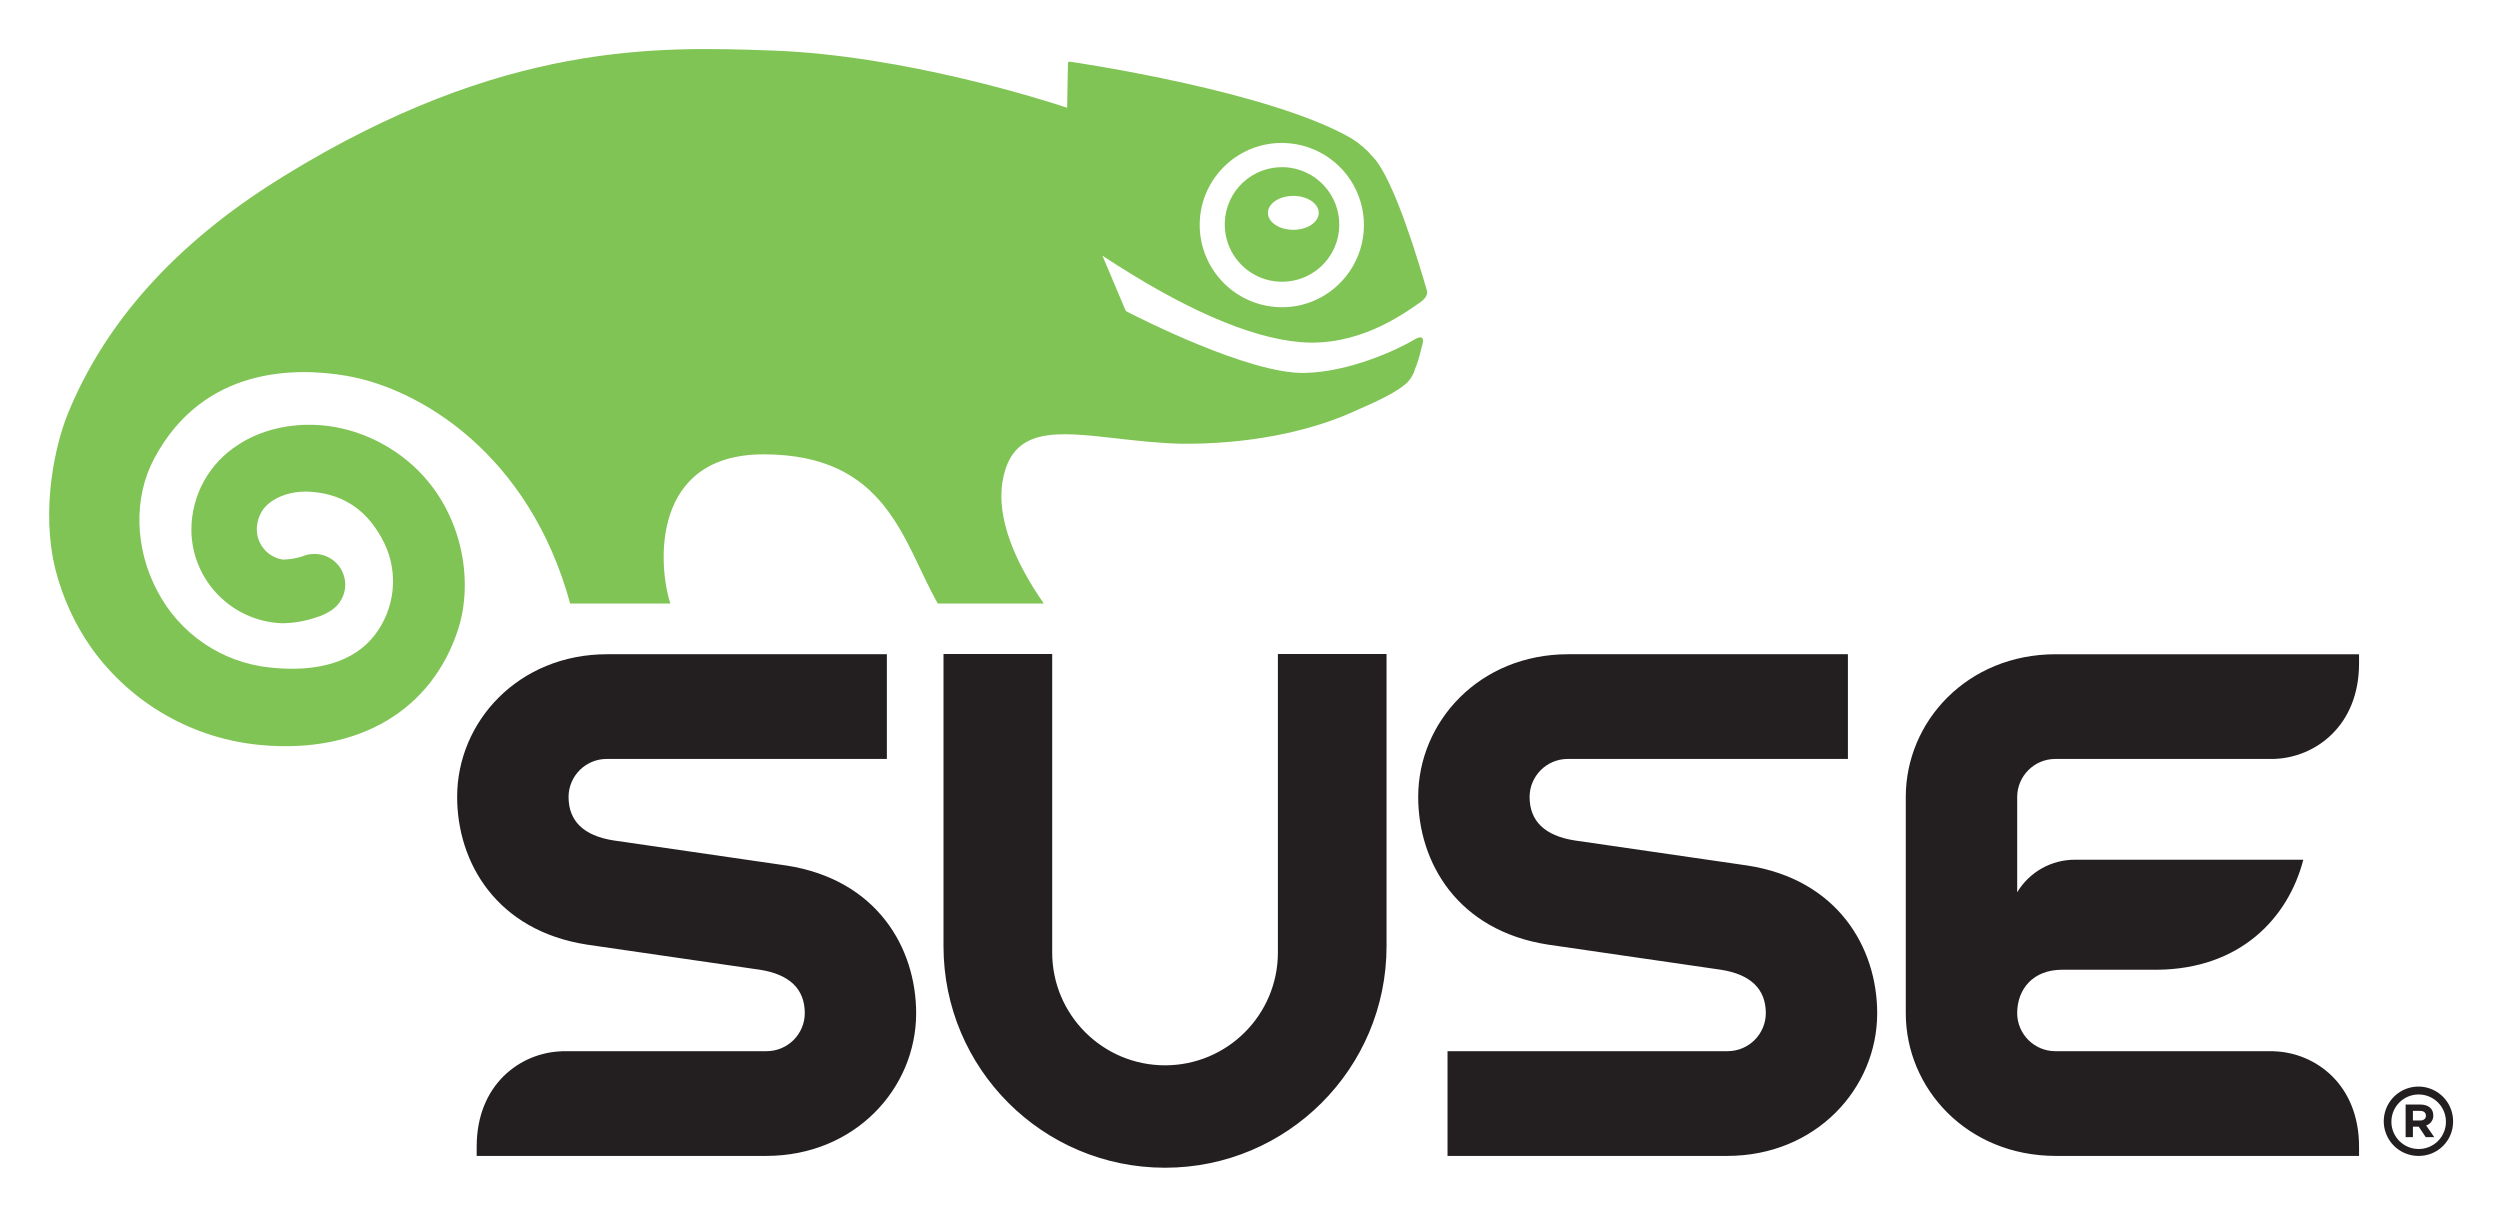
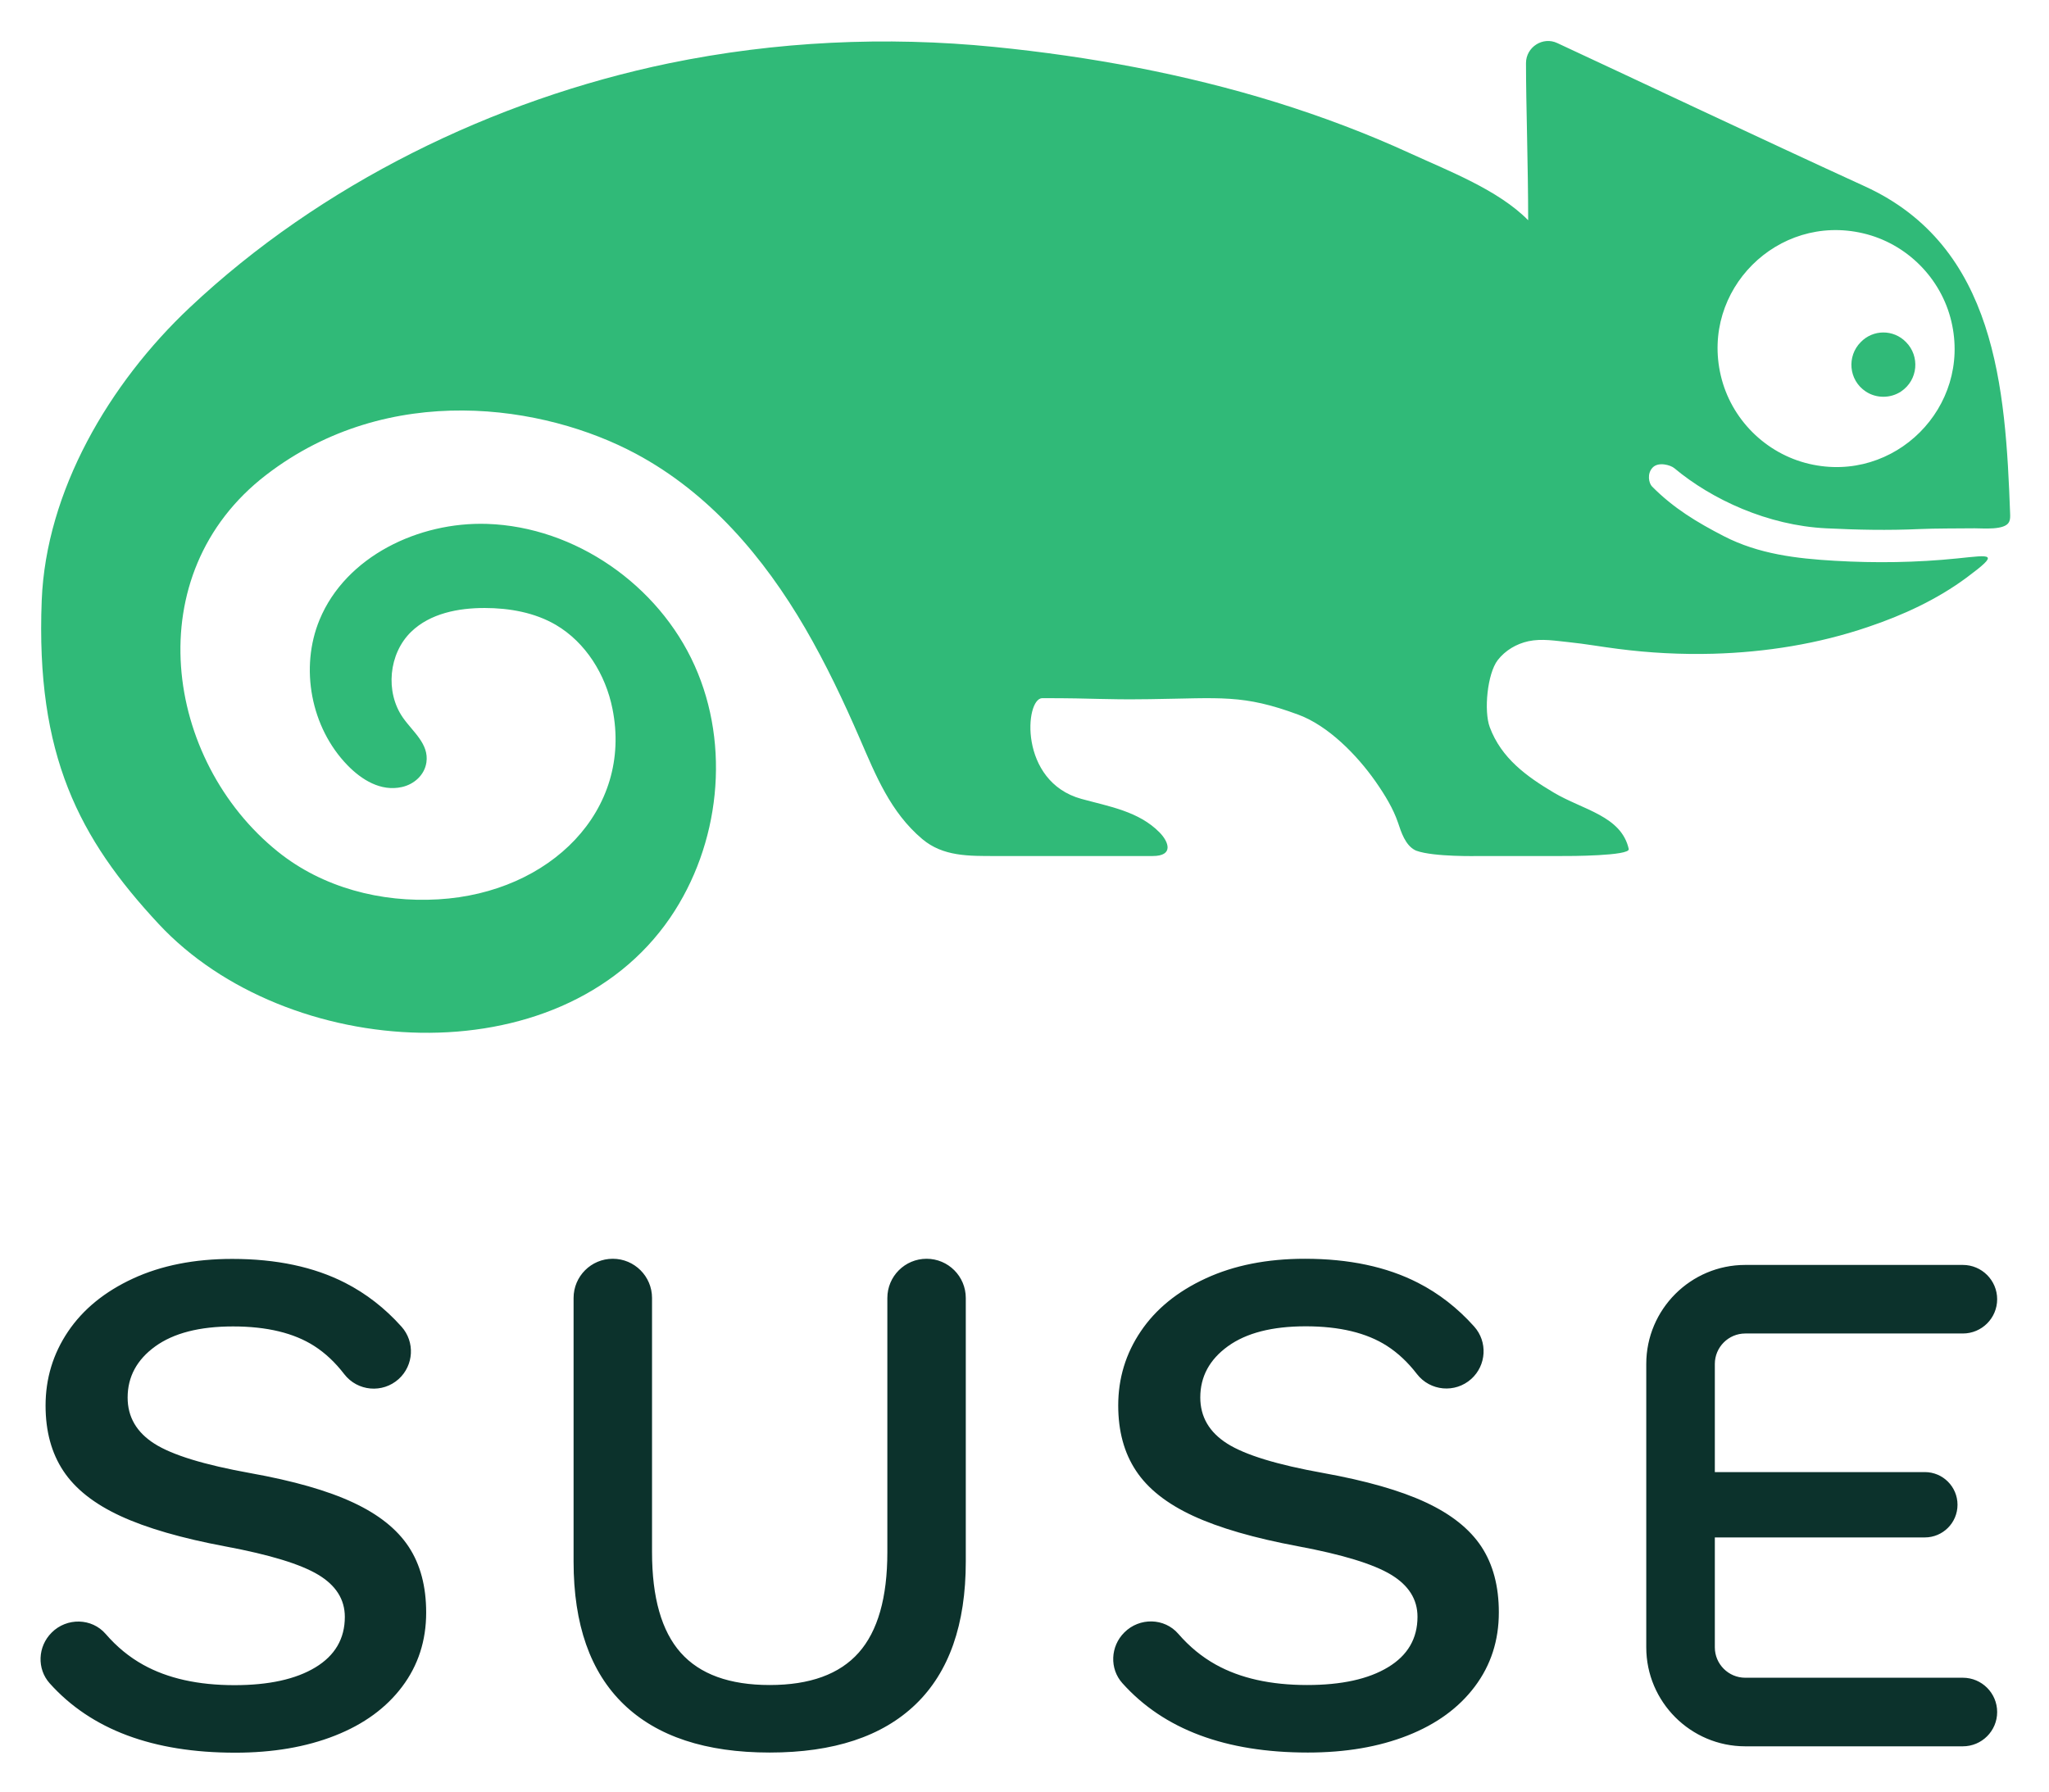
- <svg xmlns="http://www.w3.org/2000/svg" role="img" viewBox="-2.24 24.51 402.74 195.74">
-   <defs>
-     <style>.cls-2{fill:#80c455}</style>
-   </defs>
-   <path fill="#231f20" d="M300.168 187.746c0 12.108-9.87 22.977-24.167 22.977h-45.05V193.85h45.144a6.155 6.155 0 0 0 6.132-6.104c0-3.9-2.429-6.262-7.232-7.013-.257-.044-27.594-4.011-27.85-4.048-14.564-2.248-20.92-13.212-20.92-23.806 0-12.11 9.868-22.975 24.17-22.975h45.056v16.868H250.3a6.15 6.15 0 0 0-6.13 6.107c0 3.899 2.437 6.256 7.227 7.017.261.041 27.6 4.006 27.853 4.044 14.56 2.244 20.918 13.216 20.918 23.806zm-96.544-57.875v48.077a18.18 18.18 0 1 1-36.36 0V129.87h-17.51v47.07a35.686 35.686 0 1 0 71.373 0v-47.07zm189.32 75.328a5.585 5.585 0 1 0-5.602 5.524 5.506 5.506 0 0 0 5.601-5.524zm-1.154.006a4.382 4.382 0 0 1-4.444 4.405 4.393 4.393 0 1 1 4.444-4.405zm-2.038-1.027c0-1.088-.815-1.734-2.089-1.734h-2.367v5.254h1.174v-1.69h.932l1.135 1.69h1.369l-1.3-1.881a1.635 1.635 0 0 0 1.146-1.64zm-1.186.07c0 .448-.322.766-.913.766h-1.183v-1.544h1.154c.58 0 .942.262.942.778zm-24.499-57.476c6.689-.201 13.726-5.336 13.726-15.377v-1.49h-48.848c-14.302 0-24.171 10.864-24.171 22.974v34.867c0 12.108 9.87 22.977 24.17 22.977h48.849v-1.494c0-10.036-7.037-15.157-13.724-15.362v-.016h-35.222a6.152 6.152 0 0 1-6.128-6.105c0-3.9 2.558-7.013 7.228-7.013h15.258c13.435-.091 21.175-8.32 23.609-17.723h-36.712a10.83 10.83 0 0 0-9.381 5.24v-15.37a6.147 6.147 0 0 1 6.126-6.107zM124.431 163.94c-.257-.038-27.589-4.003-27.854-4.044-4.802-.761-7.226-3.118-7.226-7.017a6.148 6.148 0 0 1 6.126-6.107h45.153v-16.868H95.576c-14.302 0-24.172 10.865-24.172 22.975 0 10.594 6.362 21.558 20.918 23.806.253.037 27.594 4.004 27.857 4.048 4.8.751 7.23 3.114 7.23 7.013a6.156 6.156 0 0 1-6.14 6.105H88.275v.016c-6.687.206-13.724 5.326-13.724 15.362v1.494h46.633c14.296 0 24.164-10.869 24.164-22.977 0-10.59-6.352-21.562-20.917-23.806z" />
-   <path d="M169.8 34.74l-.128 7.128c-3.16-1.053-26.12-8.469-47.642-9.222-18.249-.64-43.168-1.508-78.385 20.135l-1.04.652c-16.564 10.332-28 23.072-33.979 37.887-1.88 4.659-4.401 15.173-1.904 25.064a38.593 38.593 0 0 0 5.8 12.56 37.737 37.737 0 0 0 27.432 15.602c15.606 1.39 27.43-5.62 31.633-18.74 2.893-9.058 0-22.344-11.079-29.125-9.009-5.522-18.71-4.26-24.324-.55a16.232 16.232 0 0 0-7.595 13.782 15.159 15.159 0 0 0 14.603 15 17.421 17.421 0 0 0 5.533-.954 8.458 8.458 0 0 0 2.113-.94l.23-.144.144-.084-.057.023a4.962 4.962 0 0 0 2.23-4.1 5.234 5.234 0 0 0-.198-1.372 4.962 4.962 0 0 0-5.701-3.507l-.341.068-.466.152-.675.226a12.264 12.264 0 0 1-2.663.38 4.941 4.941 0 0 1-4.21-4.92v-.044a5.712 5.712 0 0 1 .885-2.923c1.08-1.702 4.054-3.376 8.074-3.021 5.266.452 9.067 3.152 11.581 8.25a14.187 14.187 0 0 1-1.57 14.845c-3.284 4.24-9.11 6.036-16.873 5.195a23.118 23.118 0 0 1-18.15-12.378c-3.623-6.846-3.822-14.974-.514-21.218 7.926-14.95 22.883-14.8 31.089-13.381 11.652 2.014 29.331 12.468 35.96 36.667h16.134c-1.994-6.172-3.146-24.03 15.014-24.03 19.908 0 22.428 14.02 28.063 24.03h17.09c-4.494-6.438-7.654-13.603-6.653-19.625 1.472-8.887 8.554-8.09 18.343-6.977 3.193.365 6.839.784 10.606.868 10.505.064 20.038-1.87 27.019-4.922 4.516-1.974 7.399-3.277 9.208-4.914a5.365 5.365 0 0 0 1.33-2.35l.244-.628c.297-.753.68-2.372.904-3.237.463-1.787-1.114-.84-1.114-.84-3.058 1.839-10.728 5.34-17.897 5.481-8.885.183-26.796-8.938-28.666-9.91l-.175-.21-3.706-8.77c12.894 8.494 23.581 13.186 31.77 13.915 9.114.813 16.217-4.162 19.254-6.282.32-.22 1.528-1.03 1.246-2.009-1.193-4.14-5.28-18.002-8.686-21.521a14.448 14.448 0 0 0-3.402-2.958c-13.03-7.595-43.942-12.182-45.394-12.392a.262.262 0 0 0-.344.288zm21.232 25.566a13.222 13.222 0 0 1 13.672-12.76 13.233 13.233 0 0 1 8.573 22.903 13.094 13.094 0 0 1-9.484 3.544 13.271 13.271 0 0 1-12.76-13.687z" class="cls-2" />
-   <path d="M204.595 51.445a9.203 9.203 0 0 0-9.526 8.884 9.231 9.231 0 0 0 15.521 7.09 9.122 9.122 0 0 0 2.917-6.425 9.245 9.245 0 0 0-8.912-9.549zm1.513 10.086c-2.269 0-4.091-1.225-4.091-2.727 0-1.51 1.822-2.734 4.091-2.734 2.261 0 4.097 1.225 4.097 2.734 0 1.502-1.836 2.727-4.097 2.727z" class="cls-2" />
+ <svg xmlns="http://www.w3.org/2000/svg" role="img" viewBox="26.17 26.17 127.66 111.66">
+   <path fill="#0C322C" d="M148.462 130.726h-13.556c-1.044 0-1.896-.849-1.896-1.895v-6.849h13.083c1.124 0 2.037-.911 2.037-2.036s-.913-2.036-2.037-2.036H133.01v-6.739c0-1.046.852-1.898 1.896-1.898h13.556c1.18 0 2.138-.955 2.138-2.135 0-1.18-.958-2.138-2.138-2.138h-13.556c-3.399 0-6.168 2.768-6.168 6.171v17.66c0 3.401 2.769 6.169 6.168 6.169h13.556c1.18 0 2.138-.956 2.138-2.136 0-1.181-.958-2.138-2.138-2.138m-39.861-12.761c-2.865-.514-4.858-1.123-5.974-1.832-1.116-.709-1.675-1.667-1.675-2.874 0-1.296.573-2.36 1.72-3.19 1.147-.829 2.76-1.244 4.844-1.244 2.111 0 3.801.406 5.069 1.222.681.438 1.303 1.022 1.863 1.75.826 1.071 2.384 1.212 3.389.308.946-.854 1.029-2.319.177-3.268-1.027-1.149-2.197-2.059-3.507-2.728-1.946-.995-4.292-1.493-7.036-1.493-2.355 0-4.414.408-6.177 1.222-1.765.813-3.118 1.916-4.051 3.303-.937 1.387-1.404 2.927-1.404 4.616 0 1.6.368 2.958 1.11 4.073.737 1.117 1.923 2.052 3.552 2.806 1.628.755 3.815 1.388 6.562 1.901 2.746.513 4.668 1.101 5.769 1.764 1.102.665 1.653 1.539 1.653 2.624 0 1.359-.611 2.408-1.835 3.146-1.219.74-2.902 1.109-5.044 1.109-2.263 0-4.156-.422-5.68-1.267-.87-.483-1.649-1.123-2.34-1.92-.868-1.008-2.424-1.031-3.364-.091l-.009.009c-.86.859-.926 2.251-.114 3.155 2.582 2.883 6.434 4.322 11.551 4.322 2.354 0 4.428-.354 6.224-1.063 1.795-.708 3.189-1.726 4.185-3.054.997-1.328 1.494-2.867 1.494-4.617 0-1.629-.362-2.993-1.086-4.095-.725-1.1-1.877-2.021-3.462-2.76-1.583-.74-3.719-1.35-6.404-1.834m-66.83.01c-2.866-.516-4.858-1.123-5.975-1.832-1.116-.711-1.674-1.668-1.674-2.876 0-1.296.574-2.36 1.72-3.19 1.147-.828 2.76-1.244 4.843-1.244 2.11 0 3.8.407 5.068 1.222.683.438 1.304 1.022 1.864 1.752.825 1.07 2.384 1.21 3.39.307.946-.856 1.028-2.319.176-3.269-1.027-1.148-2.198-2.057-3.507-2.728-1.946-.995-4.293-1.492-7.037-1.492-2.354 0-4.412.407-6.177 1.221-1.765.815-3.116 1.917-4.051 3.303-.935 1.389-1.402 2.927-1.402 4.617 0 1.599.368 2.958 1.108 4.072.739 1.118 1.924 2.053 3.553 2.807s3.816 1.387 6.561 1.901c2.746.513 4.669 1.101 5.771 1.765 1.1.662 1.652 1.538 1.652 2.623 0 1.358-.612 2.407-1.833 3.146-1.222.74-2.904 1.109-5.045 1.109-2.264 0-4.157-.422-5.68-1.268-.871-.483-1.65-1.123-2.339-1.92-.868-1.007-2.427-1.031-3.367-.09l-.008.009c-.86.858-.925 2.251-.115 3.155 2.583 2.882 6.434 4.322 11.553 4.322 2.353 0 4.427-.355 6.222-1.064 1.796-.708 3.19-1.727 4.186-3.054.997-1.326 1.494-2.867 1.494-4.617 0-1.628-.362-2.993-1.087-4.094-.724-1.101-1.876-2.021-3.462-2.76-1.583-.741-3.717-1.351-6.402-1.833m44.571-10.915v16.427c0 3.922-1.04 6.886-3.121 8.893-2.083 2.006-5.114 3.008-9.096 3.008-3.983 0-7.016-1.002-9.097-3.008-2.081-2.007-3.122-4.971-3.122-8.893V107.06c0-1.35 1.094-2.444 2.443-2.444 1.348 0 2.445 1.094 2.445 2.444v15.839c0 2.836.595 4.925 1.787 6.267 1.192 1.342 3.038 2.014 5.544 2.014 2.504 0 4.351-.672 5.543-2.014 1.192-1.342 1.787-3.431 1.787-6.267V107.06c0-1.35 1.095-2.444 2.445-2.444 1.348 0 2.442 1.094 2.442 2.444" />
+   <path fill="#30BA78" d="M144.609 50.569c-.657.436-1.538.437-2.195 0-1.079-.716-1.182-2.211-.312-3.079.772-.8 2.046-.8 2.819-.001.868.868.763 2.364-.312 3.08m3.14-4.361c1.252 5.329-3.537 10.121-8.866 8.869-2.712-.637-4.868-2.79-5.502-5.503-1.251-5.326 3.536-10.114 8.864-8.865 2.711.633 4.865 2.786 5.504 5.499m-35.882 28.659c.612.876 1.116 1.721 1.402 2.566.2.602.456 1.393 1.05 1.711.034.018.062.033.097.044 1.087.396 3.884.329 3.884.329h5.142c.439.007 4.301-.004 4.205-.437-.463-2.066-2.855-2.434-4.671-3.515-1.679-1-3.266-2.133-3.99-4.082-.374-1.006-.152-3.327.496-4.173.473-.61 1.165-1.016 1.916-1.18.827-.177 1.687-.024 2.518.06 1.021.104 2.032.289 3.049.416 1.969.256 3.953.359 5.936.305 3.274-.091 6.555-.613 9.658-1.67 2.165-.728 4.299-1.711 6.141-3.078 2.094-1.557 1.546-1.41-.577-1.193-2.542.261-5.108.297-7.656.147-2.379-.138-4.724-.418-6.877-1.524-1.696-.874-3.151-1.75-4.492-3.105-.201-.204-.327-.802.041-1.183.356-.371 1.113-.155 1.346.041 2.344 1.96 5.837 3.572 9.457 3.748 1.955.097 3.861.135 5.819.047.977-.044 2.457-.037 3.435-.047.508-.006 1.889.139 2.147-.397.077-.157.071-.338.065-.513-.288-7.829-.867-16.663-9.061-20.406-6.114-2.796-15.281-7.127-19.152-8.924-.9-.425-1.95.249-1.95 1.248 0 2.616.135 6.374.135 9.794-1.854-1.89-4.978-3.081-7.359-4.174-2.702-1.241-5.495-2.29-8.332-3.175-5.72-1.771-11.636-2.861-17.586-3.454-6.746-.672-13.608-.35-20.257 1.022-10.942 2.27-21.698 7.534-29.864 15.229-5.013 4.724-8.946 11.436-9.213 18.25-.379 9.643 2.322 14.823 7.289 20.16 7.919 8.506 24.962 9.696 31.864-.39 3.103-4.542 3.78-10.701 1.525-15.718-2.252-5.017-7.433-8.643-12.927-8.827-4.264-.14-8.805 2.027-10.438 5.969-1.247 3.009-.537 6.728 1.732 9.066.884.913 2.081 1.657 3.391 1.365.769-.17 1.414-.75 1.531-1.532.172-1.154-.839-1.902-1.459-2.788-1.121-1.599-.894-3.997.51-5.356 1.184-1.147 2.938-1.486 4.587-1.483 1.534.003 3.104.279 4.429 1.053 1.861 1.094 3.099 3.099 3.524 5.22 1.279 6.333-3.869 11.479-10.851 11.884-3.571.212-7.207-.728-9.995-2.972-7.06-5.679-8.79-17.288-.718-23.486 7.659-5.882 17.331-4.366 23.03-1.309 4.565 2.445 7.966 6.447 10.543 10.871 1.292 2.224 2.394 4.548 3.417 6.911.984 2.27 1.902 4.558 3.871 6.222 1.304 1.103 2.911 1.063 4.619 1.063h9.746c1.322 0 1.002-.882.428-1.467-1.292-1.32-3.148-1.619-4.868-2.092-3.926-1.08-3.526-6.279-2.44-6.279 3.513 0 3.624.104 6.7.063 4.442-.06 5.783-.318 9.254.967 1.858.687 3.642 2.502 4.804 4.158" />
</svg>
